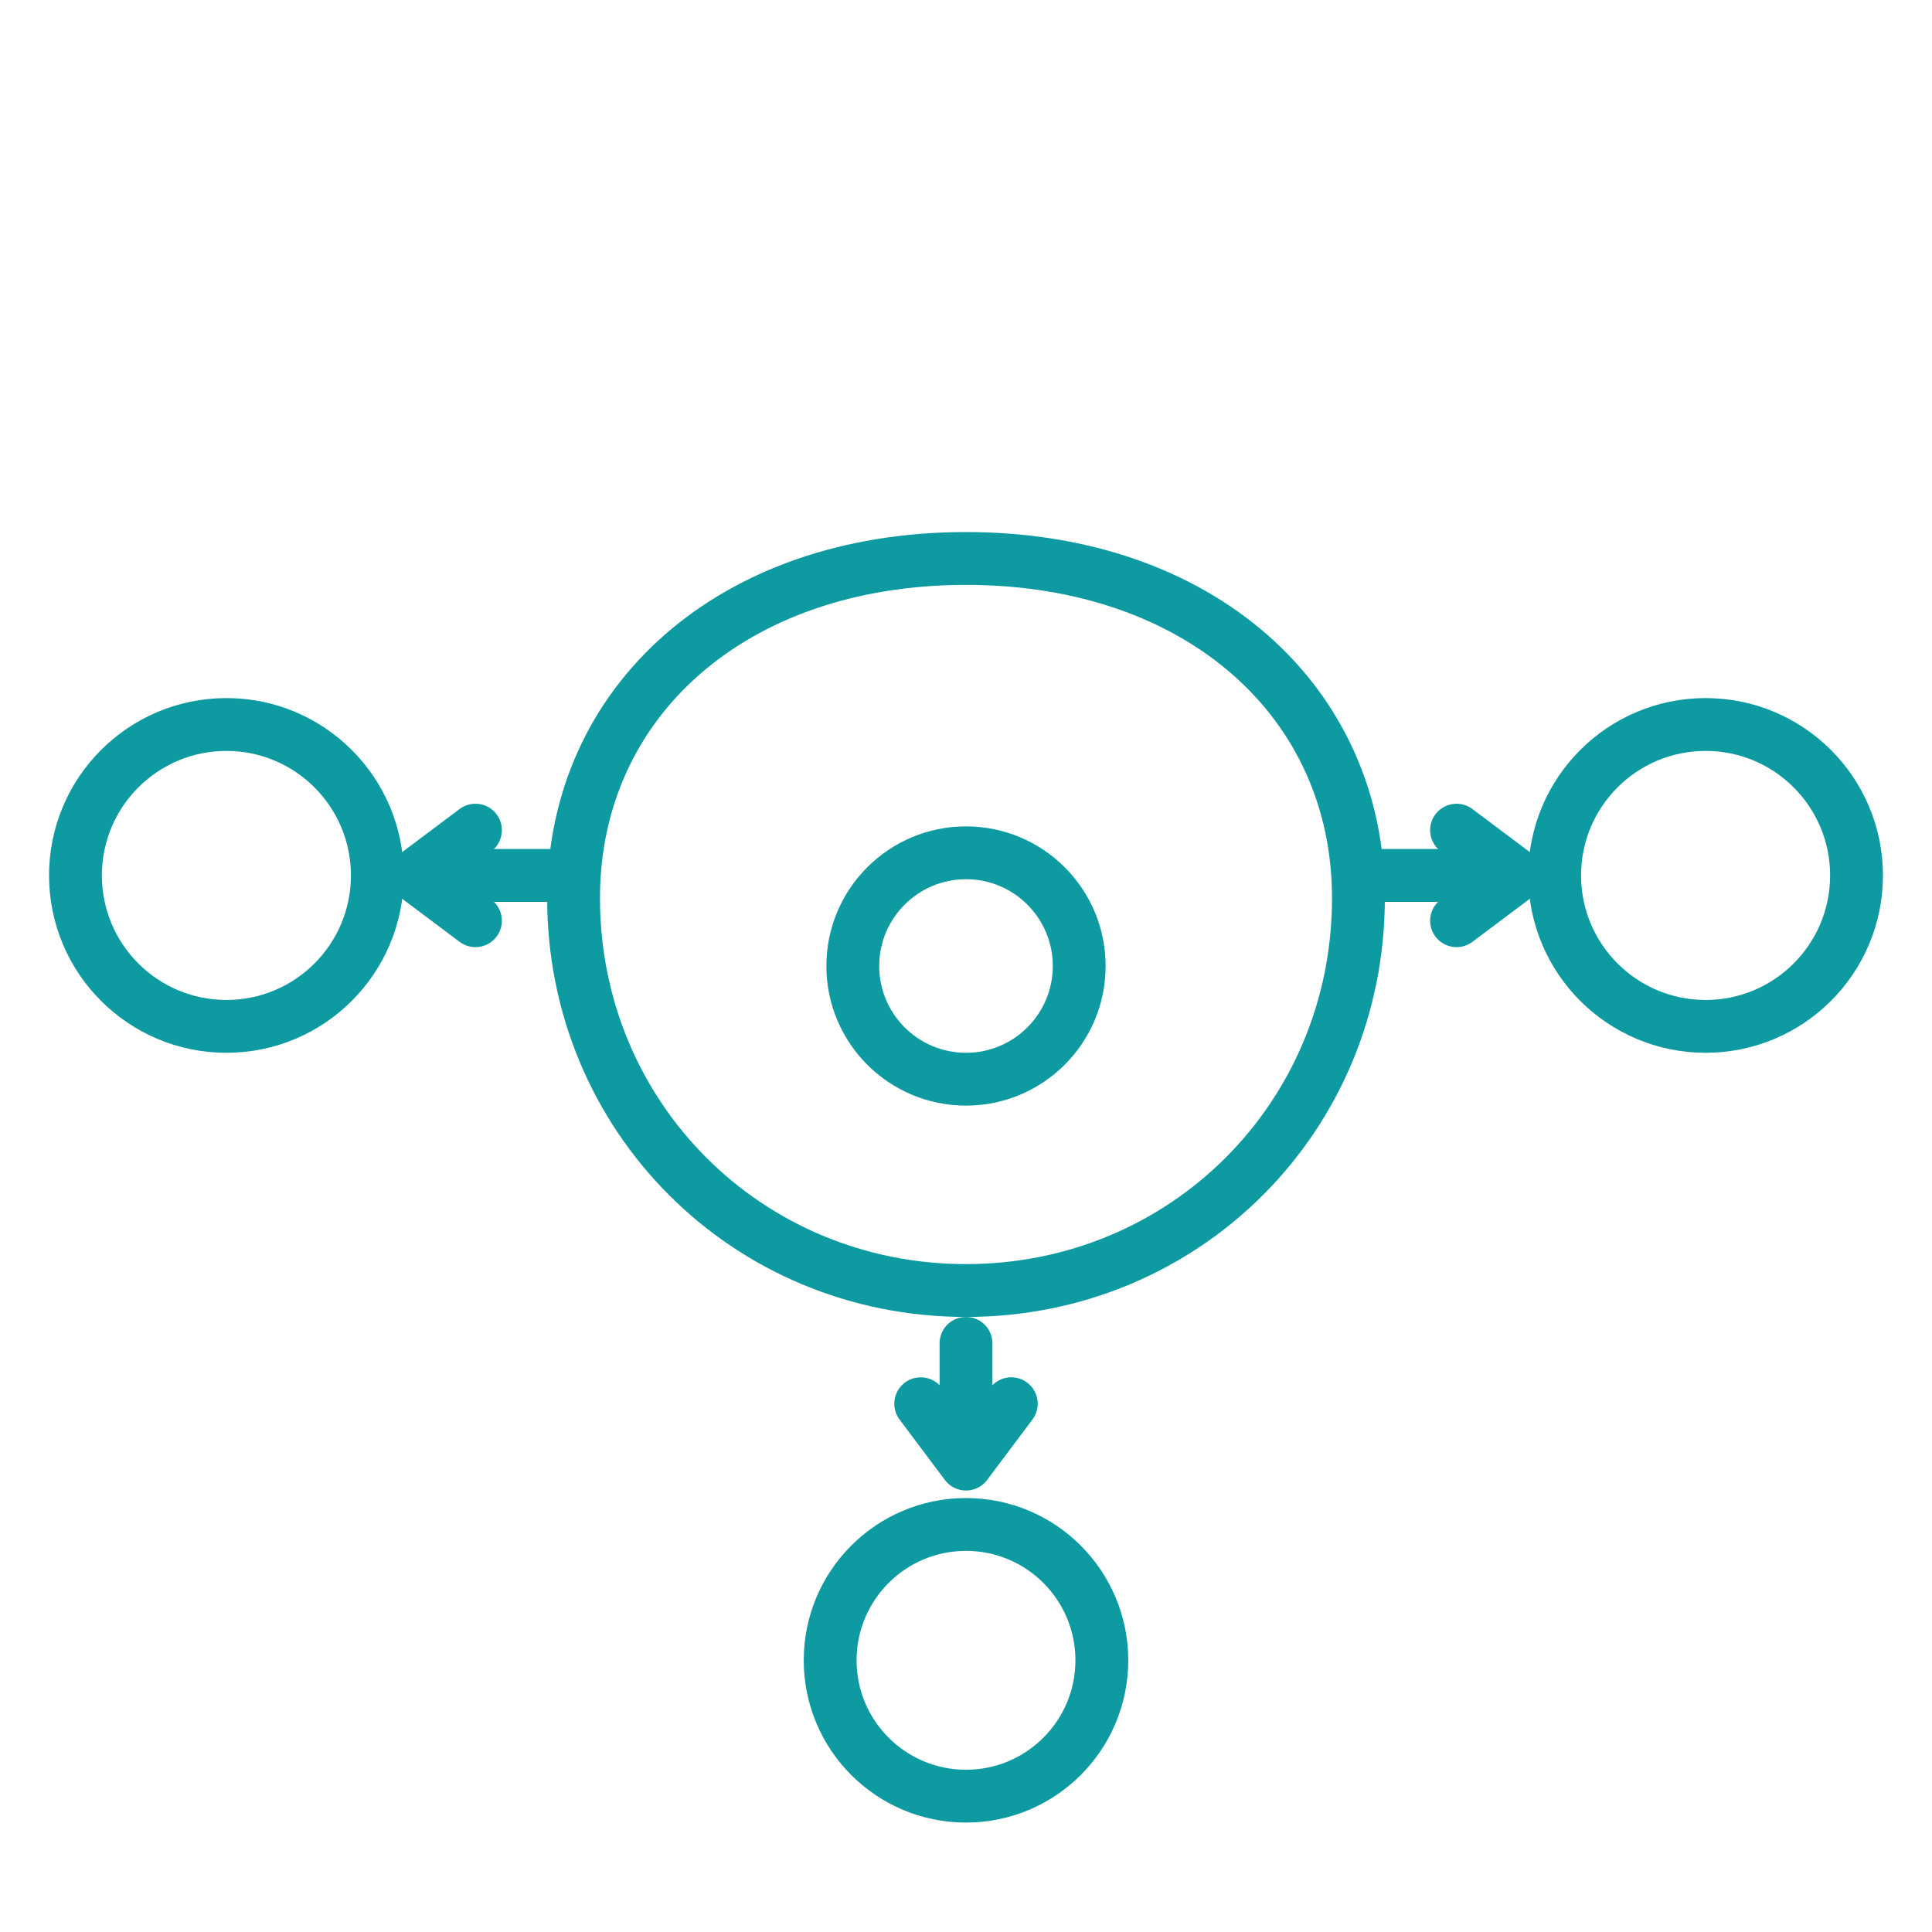
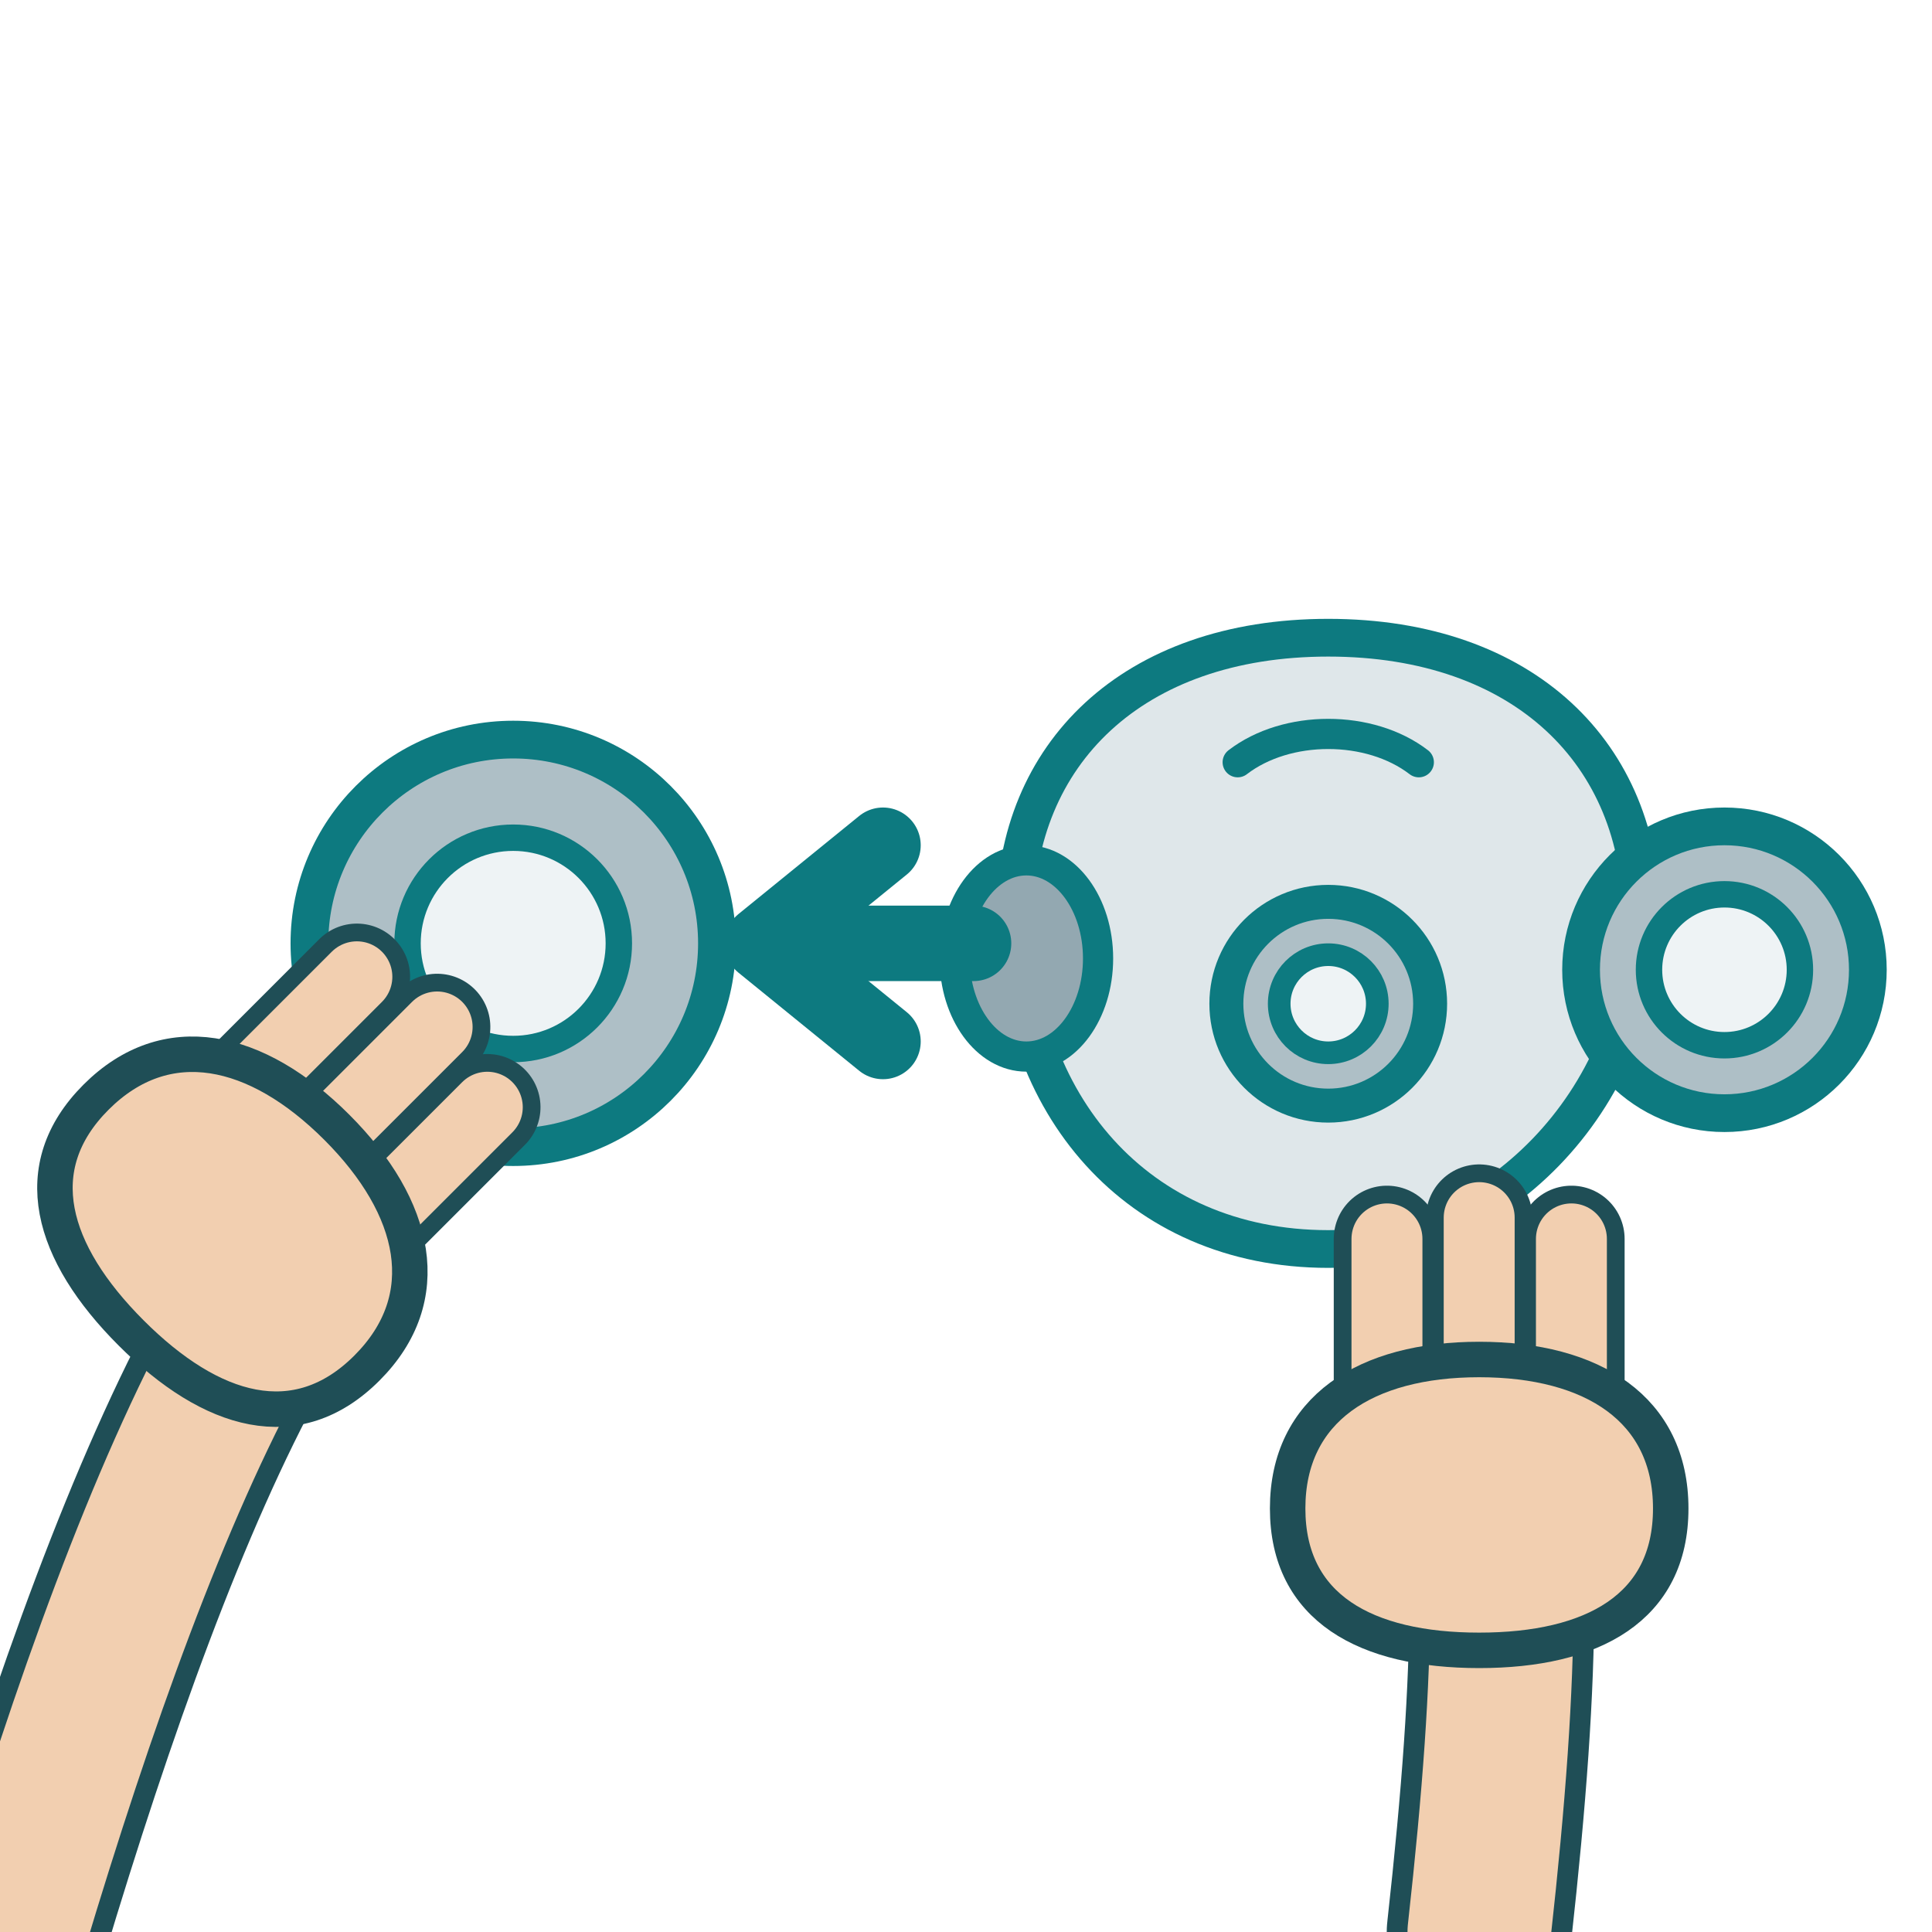
- <svg xmlns="http://www.w3.org/2000/svg" viewBox="0 0 512 512" width="512" height="512" role="img" aria-label="Remover os filtros mecanicos e quimicos e o diafragma de voz">
+ <svg xmlns="http://www.w3.org/2000/svg" viewBox="0 0 512 512" width="512" height="512" role="img" aria-label="Maos retirando o filtro do respirador de manutencao">
  <rect width="512" height="512" fill="#ffffff" />
-   <g fill="none" stroke="#0d9aa0" stroke-width="14" stroke-linecap="round" stroke-linejoin="round">
-     <path d="M256 148 C 194 148, 152 186, 152 238 C 152 296, 198 342, 256 342 C 314 342, 360 296, 360 238 C 360 186, 318 148, 256 148 Z" />
-     <circle cx="256" cy="256" r="30" />
-     <circle cx="60" cy="232" r="40" />
-     <circle cx="452" cy="232" r="40" />
-     <path d="M146 232 L112 232" />
-     <path d="M126 220 L110 232 L126 244" />
-     <path d="M366 232 L400 232" />
-     <path d="M386 220 L402 232 L386 244" />
-     <circle cx="256" cy="440" r="36" />
-     <path d="M256 356 L256 386" />
-     <path d="M244 372 L256 388 L268 372" />
+   <path d="M4 512 C 22 452, 42 396, 64 356" fill="none" stroke="#1f4e56" stroke-width="49" stroke-linecap="round" />
+   <path d="M4 512 C 22 452, 42 396, 64 356" fill="none" stroke="#f2cfb0" stroke-width="38" stroke-linecap="round" />
+   <path d="M392 512 C 396 476, 398 448, 398 424" fill="none" stroke="#1f4e56" stroke-width="49" stroke-linecap="round" />
+   <path d="M392 512 C 396 476, 398 448, 398 424" fill="none" stroke="#f2cfb0" stroke-width="38" stroke-linecap="round" />
+   <path d="M352 169 C 300 169, 269 200, 269 243 C 269 292, 301 331, 352 331 C 395 331, 435 292, 435 243 C 435 200, 404 169, 352 169 Z" fill="#dfe7ea" stroke="#0d7a80" stroke-width="10" stroke-linejoin="round" />
+   <path d="M328 202 C 341 192, 363 192, 376 202" fill="none" stroke="#0d7a80" stroke-width="8" stroke-linecap="round" />
+   <circle cx="352" cy="266" r="27" fill="#aebfc6" stroke="#0d7a80" stroke-width="9" />
+   <circle cx="352" cy="266" r="13" fill="#eef3f5" stroke="#0d7a80" stroke-width="6" />
+   <circle cx="457" cy="257" r="38" fill="#aebfc6" stroke="#0d7a80" stroke-width="10" />
+   <circle cx="457" cy="257" r="20" fill="#eef3f5" stroke="#0d7a80" stroke-width="7" />
+   <ellipse cx="272" cy="254" rx="19" ry="26" fill="#93a8b1" stroke="#0d7a80" stroke-width="8" />
+   <circle cx="136" cy="250" r="54" fill="#aebfc6" stroke="#0d7a80" stroke-width="10" />
+   <circle cx="136" cy="250" r="28" fill="#eef3f5" stroke="#0d7a80" stroke-width="7" />
+   <g transform="translate(64 324) rotate(225) scale(0.94)">
+     <path d="M-26 14 L-26 72" fill="none" stroke="#1f4e56" stroke-width="30" stroke-linecap="round" />
+     <path d="M-26 14 L-26 72" fill="none" stroke="#f2cfb0" stroke-width="20" stroke-linecap="round" />
+     <path d="M0 14 L0 78" fill="none" stroke="#1f4e56" stroke-width="30" stroke-linecap="round" />
+     <path d="M0 14 L0 78" fill="none" stroke="#f2cfb0" stroke-width="20" stroke-linecap="round" />
+     <path d="M26 14 L26 72" fill="none" stroke="#1f4e56" stroke-width="30" stroke-linecap="round" />
+     <path d="M26 14 L26 72" fill="none" stroke="#f2cfb0" stroke-width="20" stroke-linecap="round" />
+     <path d="M-54 -4 C -54 -32, -32 -44, 0 -44 C 32 -44, 54 -32, 54 -4 C 54 24, 32 38, 0 38 C -32 38, -54 24, -54 -4 Z" fill="#f2cfb0" stroke="#1f4e56" stroke-width="10" stroke-linejoin="round" />
+   </g>
+   <g transform="translate(392 396) rotate(180) scale(0.94)">
+     <path d="M-26 14 L-26 72" fill="none" stroke="#1f4e56" stroke-width="30" stroke-linecap="round" />
+     <path d="M-26 14 L-26 72" fill="none" stroke="#f2cfb0" stroke-width="20" stroke-linecap="round" />
+     <path d="M0 14 L0 78" fill="none" stroke="#1f4e56" stroke-width="30" stroke-linecap="round" />
+     <path d="M0 14 L0 78" fill="none" stroke="#f2cfb0" stroke-width="20" stroke-linecap="round" />
+     <path d="M26 14 L26 72" fill="none" stroke="#1f4e56" stroke-width="30" stroke-linecap="round" />
+     <path d="M26 14 L26 72" fill="none" stroke="#f2cfb0" stroke-width="20" stroke-linecap="round" />
+     <path d="M-54 -4 C -54 -32, -32 -44, 0 -44 C 32 -44, 54 -32, 54 -4 C 54 24, 32 38, 0 38 C -32 38, -54 24, -54 -4 Z" fill="#f2cfb0" stroke="#1f4e56" stroke-width="10" stroke-linejoin="round" />
+   </g>
+   <g fill="none" stroke="#0d7a80" stroke-width="20" stroke-linecap="round" stroke-linejoin="round">
+     <path d="M258 250 L206 250" />
+     <path d="M234 224 L202 250 L234 276" />
  </g>
</svg>
